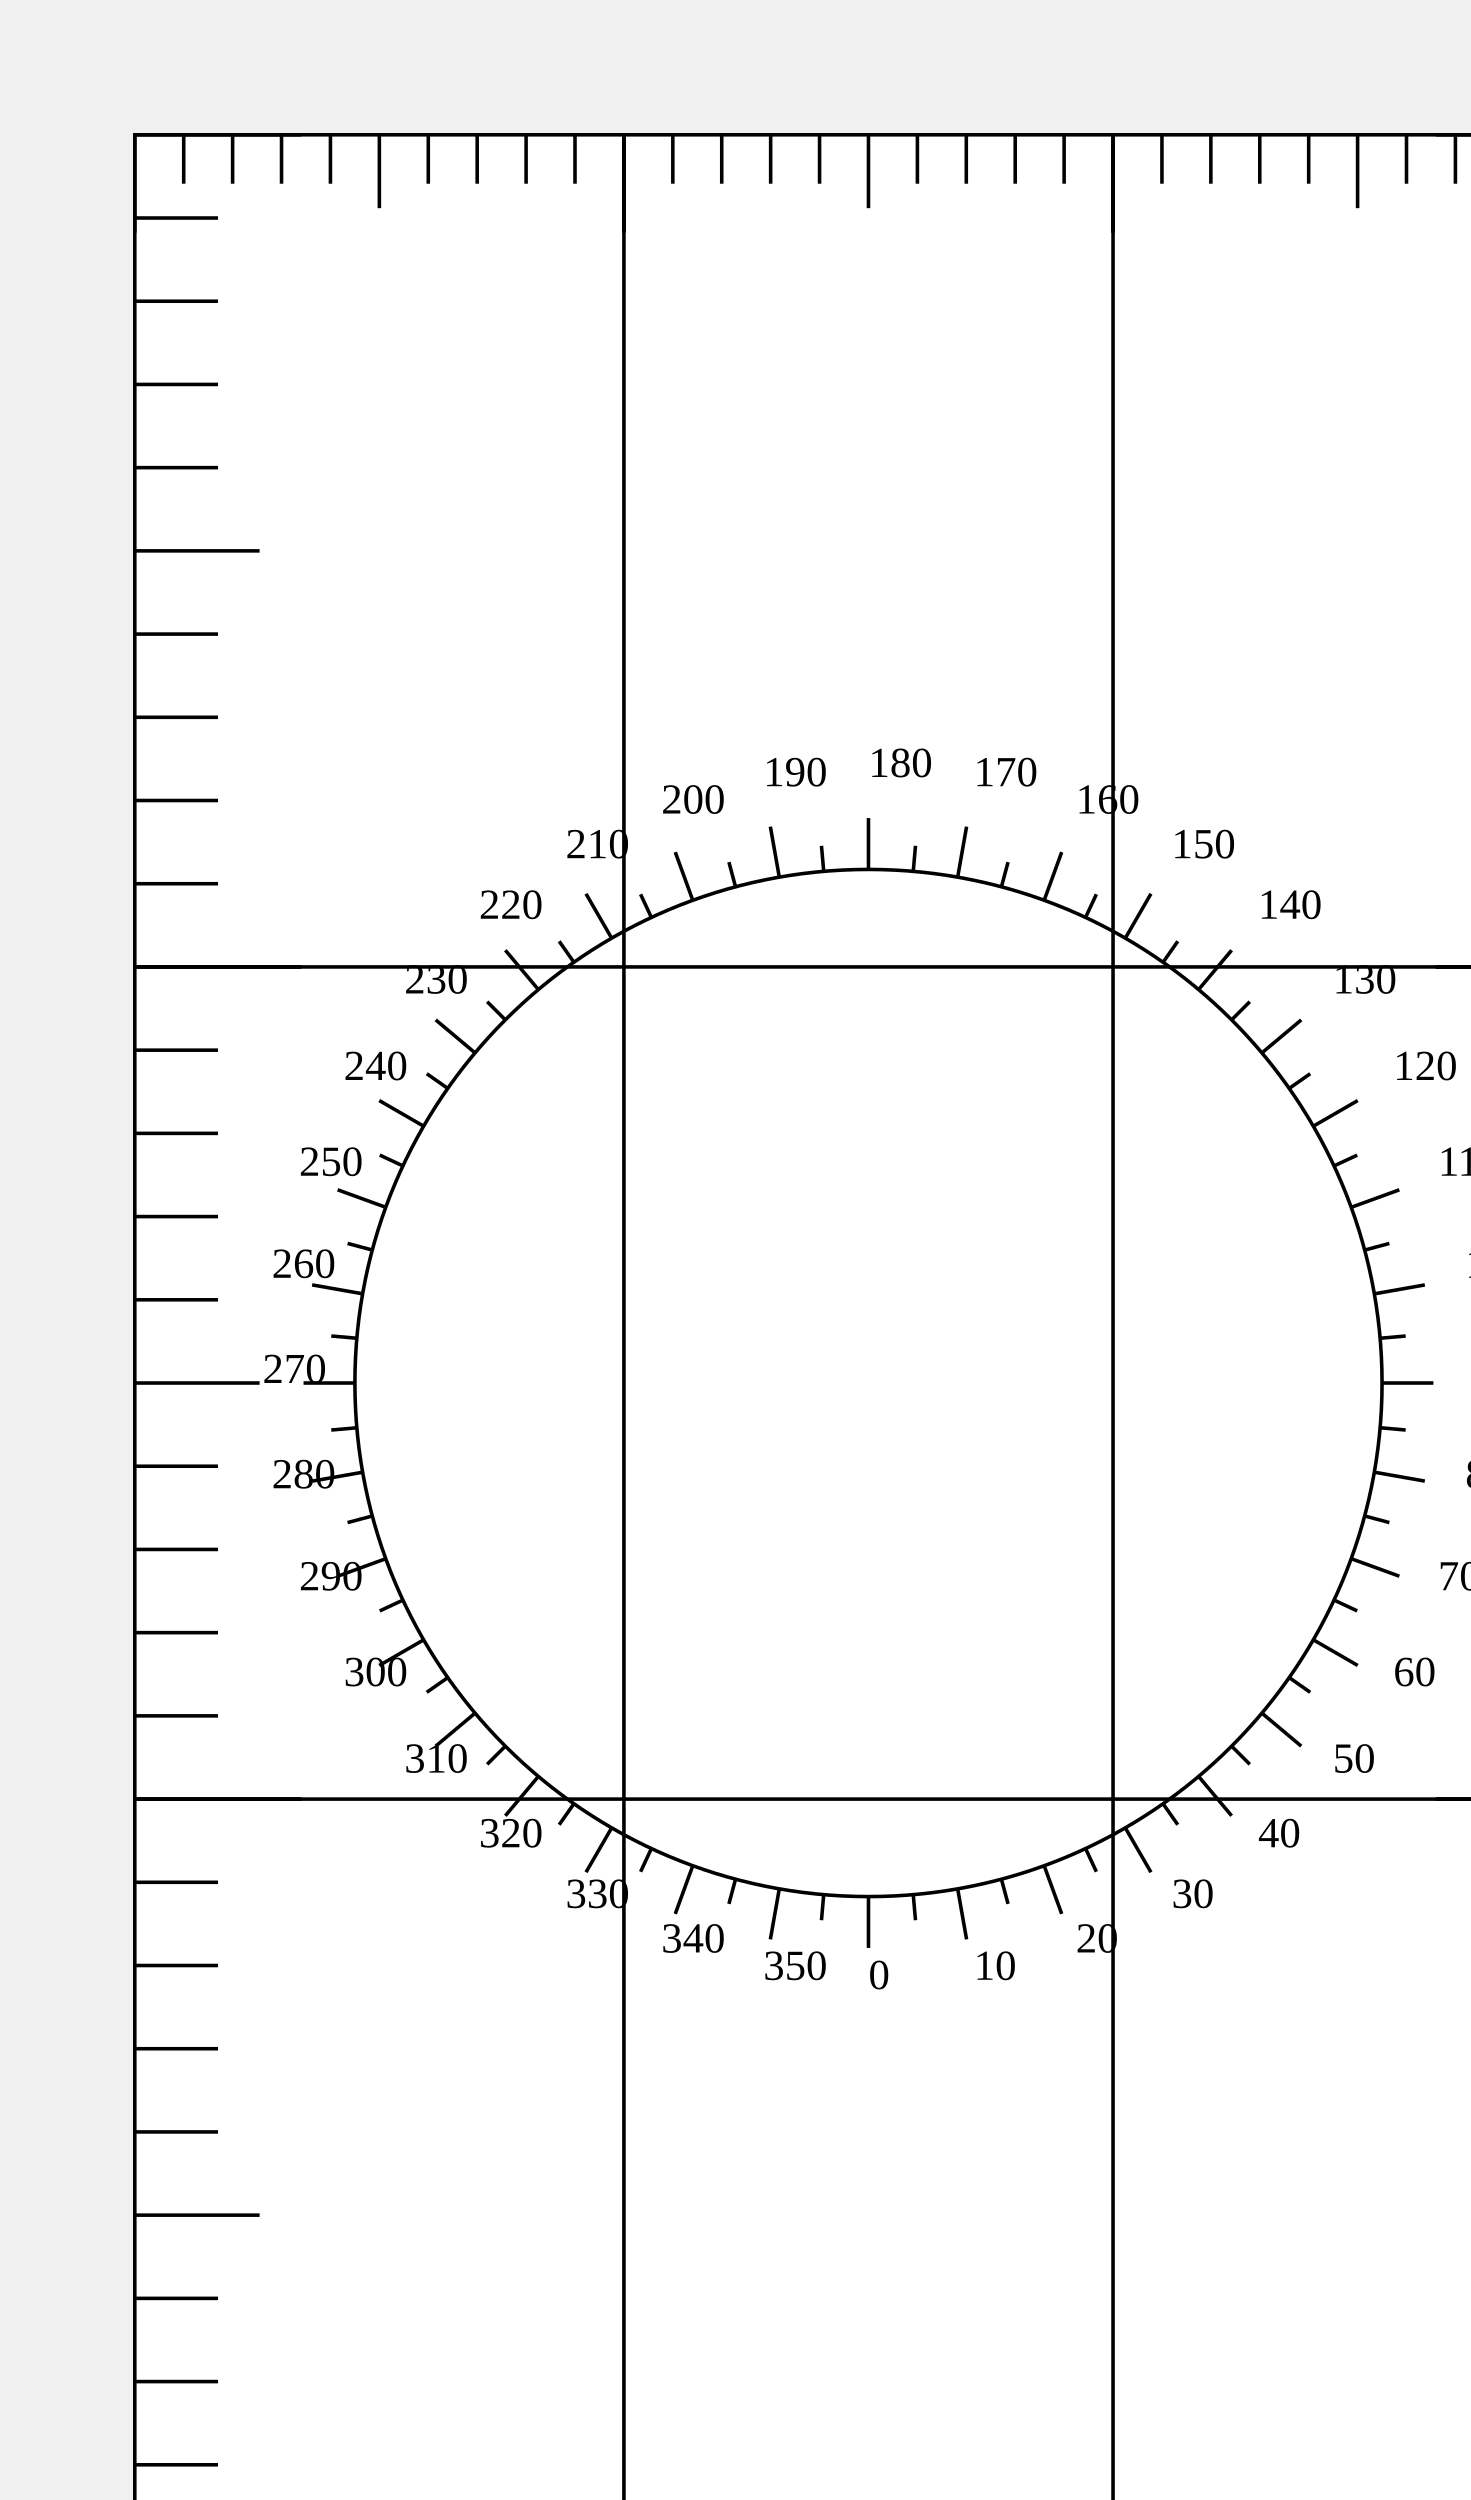
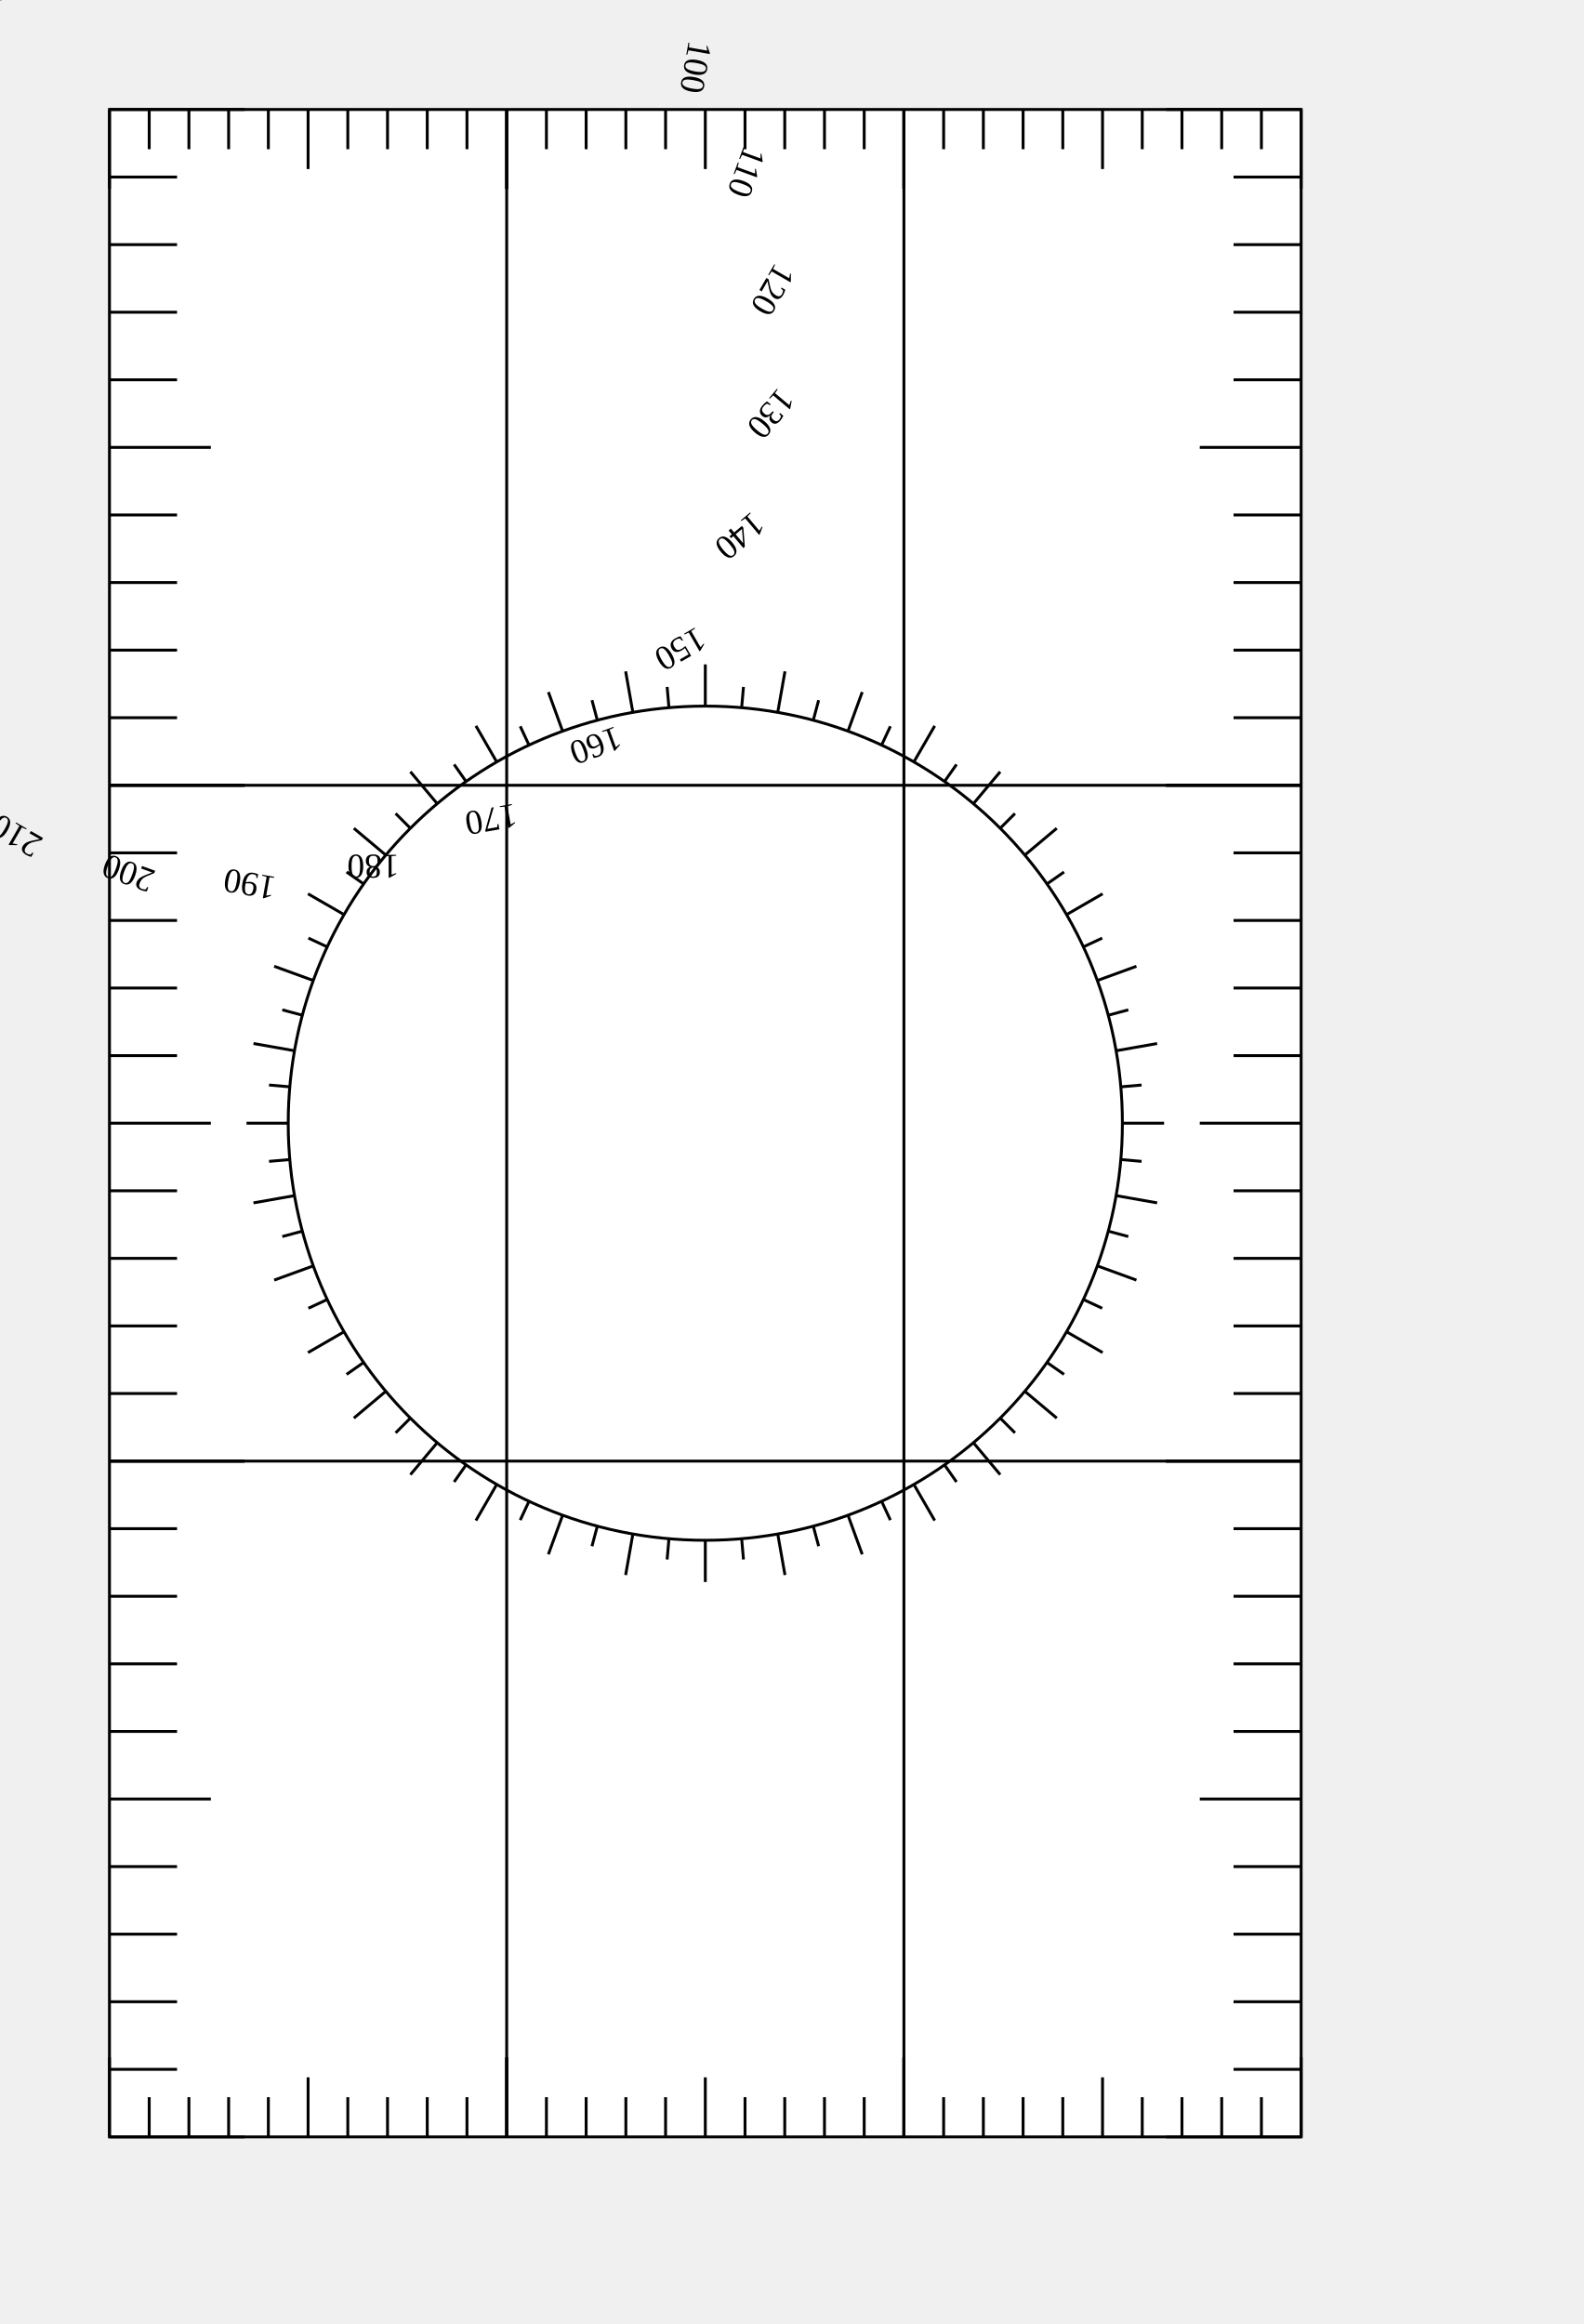
<svg xmlns="http://www.w3.org/2000/svg" baseProfile="full" height="100%" version="1.1" width="100%">
  <defs />
  <rect fill="white" height="185.2mm" stroke="black" width="108.858mm" x="10.0mm" y="10.0mm" />
  <line stroke="black" x1="10.0mm" x2="10.0mm" y1="10.0mm" y2="17.257mm" />
  <line stroke="black" x1="13.629mm" x2="13.629mm" y1="10.0mm" y2="13.629mm" />
  <line stroke="black" x1="17.257mm" x2="17.257mm" y1="10.0mm" y2="13.629mm" />
  <line stroke="black" x1="20.886mm" x2="20.886mm" y1="10.0mm" y2="13.629mm" />
  <line stroke="black" x1="24.514mm" x2="24.514mm" y1="10.0mm" y2="13.629mm" />
  <line stroke="black" x1="28.143mm" x2="28.143mm" y1="10.0mm" y2="15.443mm" />
  <line stroke="black" x1="31.772mm" x2="31.772mm" y1="10.0mm" y2="13.629mm" />
  <line stroke="black" x1="35.4mm" x2="35.4mm" y1="10.0mm" y2="13.629mm" />
  <line stroke="black" x1="39.029mm" x2="39.029mm" y1="10.0mm" y2="13.629mm" />
  <line stroke="black" x1="42.657mm" x2="42.657mm" y1="10.0mm" y2="13.629mm" />
  <line stroke="black" x1="46.286mm" x2="46.286mm" y1="10.0mm" y2="17.257mm" />
  <line stroke="black" x1="46.286mm" x2="46.286mm" y1="195.2mm" y2="187.943mm" />
  <line stroke="black" x1="42.657mm" x2="42.657mm" y1="195.2mm" y2="191.571mm" />
  <line stroke="black" x1="39.029mm" x2="39.029mm" y1="195.2mm" y2="191.571mm" />
  <line stroke="black" x1="35.4mm" x2="35.4mm" y1="195.2mm" y2="191.571mm" />
  <line stroke="black" x1="31.772mm" x2="31.772mm" y1="195.2mm" y2="191.571mm" />
  <line stroke="black" x1="28.143mm" x2="28.143mm" y1="195.2mm" y2="189.757mm" />
  <line stroke="black" x1="24.514mm" x2="24.514mm" y1="195.2mm" y2="191.571mm" />
  <line stroke="black" x1="20.886mm" x2="20.886mm" y1="195.2mm" y2="191.571mm" />
  <line stroke="black" x1="17.257mm" x2="17.257mm" y1="195.2mm" y2="191.571mm" />
  <line stroke="black" x1="13.629mm" x2="13.629mm" y1="195.2mm" y2="191.571mm" />
  <line stroke="black" x1="10.0mm" x2="10.0mm" y1="195.2mm" y2="187.943mm" />
  <line stroke="black" x1="46.286mm" x2="46.286mm" y1="10.0mm" y2="17.257mm" />
  <line stroke="black" x1="49.915mm" x2="49.915mm" y1="10.0mm" y2="13.629mm" />
  <line stroke="black" x1="53.543mm" x2="53.543mm" y1="10.0mm" y2="13.629mm" />
  <line stroke="black" x1="57.172mm" x2="57.172mm" y1="10.0mm" y2="13.629mm" />
  <line stroke="black" x1="60.8mm" x2="60.8mm" y1="10.0mm" y2="13.629mm" />
  <line stroke="black" x1="64.429mm" x2="64.429mm" y1="10.0mm" y2="15.443mm" />
  <line stroke="black" x1="68.058mm" x2="68.058mm" y1="10.0mm" y2="13.629mm" />
  <line stroke="black" x1="71.686mm" x2="71.686mm" y1="10.0mm" y2="13.629mm" />
  <line stroke="black" x1="75.315mm" x2="75.315mm" y1="10.0mm" y2="13.629mm" />
  <line stroke="black" x1="78.943mm" x2="78.943mm" y1="10.0mm" y2="13.629mm" />
  <line stroke="black" x1="82.572mm" x2="82.572mm" y1="10.0mm" y2="17.257mm" />
  <line stroke="black" x1="82.572mm" x2="82.572mm" y1="195.2mm" y2="187.943mm" />
  <line stroke="black" x1="78.943mm" x2="78.943mm" y1="195.2mm" y2="191.571mm" />
  <line stroke="black" x1="75.315mm" x2="75.315mm" y1="195.2mm" y2="191.571mm" />
  <line stroke="black" x1="71.686mm" x2="71.686mm" y1="195.2mm" y2="191.571mm" />
  <line stroke="black" x1="68.058mm" x2="68.058mm" y1="195.2mm" y2="191.571mm" />
  <line stroke="black" x1="64.429mm" x2="64.429mm" y1="195.2mm" y2="189.757mm" />
  <line stroke="black" x1="60.8mm" x2="60.8mm" y1="195.2mm" y2="191.571mm" />
  <line stroke="black" x1="57.172mm" x2="57.172mm" y1="195.2mm" y2="191.571mm" />
  <line stroke="black" x1="53.543mm" x2="53.543mm" y1="195.2mm" y2="191.571mm" />
  <line stroke="black" x1="49.915mm" x2="49.915mm" y1="195.2mm" y2="191.571mm" />
  <line stroke="black" x1="46.286mm" x2="46.286mm" y1="195.2mm" y2="187.943mm" />
  <line stroke="black" x1="82.572mm" x2="82.572mm" y1="10.0mm" y2="17.257mm" />
  <line stroke="black" x1="86.2mm" x2="86.2mm" y1="10.0mm" y2="13.629mm" />
  <line stroke="black" x1="89.829mm" x2="89.829mm" y1="10.0mm" y2="13.629mm" />
  <line stroke="black" x1="93.458mm" x2="93.458mm" y1="10.0mm" y2="13.629mm" />
  <line stroke="black" x1="97.086mm" x2="97.086mm" y1="10.0mm" y2="13.629mm" />
  <line stroke="black" x1="100.715mm" x2="100.715mm" y1="10.0mm" y2="15.443mm" />
  <line stroke="black" x1="104.343mm" x2="104.343mm" y1="10.0mm" y2="13.629mm" />
  <line stroke="black" x1="107.972mm" x2="107.972mm" y1="10.0mm" y2="13.629mm" />
  <line stroke="black" x1="111.601mm" x2="111.601mm" y1="10.0mm" y2="13.629mm" />
  <line stroke="black" x1="115.229mm" x2="115.229mm" y1="10.0mm" y2="13.629mm" />
  <line stroke="black" x1="118.858mm" x2="118.858mm" y1="10.0mm" y2="17.257mm" />
  <line stroke="black" x1="118.858mm" x2="118.858mm" y1="195.2mm" y2="187.943mm" />
  <line stroke="black" x1="115.229mm" x2="115.229mm" y1="195.2mm" y2="191.571mm" />
  <line stroke="black" x1="111.601mm" x2="111.601mm" y1="195.2mm" y2="191.571mm" />
  <line stroke="black" x1="107.972mm" x2="107.972mm" y1="195.2mm" y2="191.571mm" />
  <line stroke="black" x1="104.343mm" x2="104.343mm" y1="195.2mm" y2="191.571mm" />
  <line stroke="black" x1="100.715mm" x2="100.715mm" y1="195.2mm" y2="189.757mm" />
  <line stroke="black" x1="97.086mm" x2="97.086mm" y1="195.2mm" y2="191.571mm" />
  <line stroke="black" x1="93.458mm" x2="93.458mm" y1="195.2mm" y2="191.571mm" />
  <line stroke="black" x1="89.829mm" x2="89.829mm" y1="195.2mm" y2="191.571mm" />
  <line stroke="black" x1="86.2mm" x2="86.2mm" y1="195.2mm" y2="191.571mm" />
  <line stroke="black" x1="82.572mm" x2="82.572mm" y1="195.2mm" y2="187.943mm" />
  <line stroke="black" x1="118.858mm" x2="106.511mm" y1="10.0mm" y2="10.0mm" />
  <line stroke="black" x1="118.858mm" x2="112.684mm" y1="16.173mm" y2="16.173mm" />
  <line stroke="black" x1="118.858mm" x2="112.684mm" y1="22.347mm" y2="22.347mm" />
  <line stroke="black" x1="118.858mm" x2="112.684mm" y1="28.52mm" y2="28.52mm" />
  <line stroke="black" x1="118.858mm" x2="112.684mm" y1="34.693mm" y2="34.693mm" />
  <line stroke="black" x1="118.858mm" x2="109.598mm" y1="40.867mm" y2="40.867mm" />
  <line stroke="black" x1="118.858mm" x2="112.684mm" y1="47.04mm" y2="47.04mm" />
  <line stroke="black" x1="118.858mm" x2="112.684mm" y1="53.213mm" y2="53.213mm" />
  <line stroke="black" x1="118.858mm" x2="112.684mm" y1="59.387mm" y2="59.387mm" />
  <line stroke="black" x1="118.858mm" x2="112.684mm" y1="65.56mm" y2="65.56mm" />
  <line stroke="black" x1="118.858mm" x2="106.511mm" y1="71.733mm" y2="71.733mm" />
  <line stroke="black" x1="10.0mm" x2="22.347mm" y1="71.733mm" y2="71.733mm" />
  <line stroke="black" x1="10mm" x2="16.173mm" y1="65.56mm" y2="65.56mm" />
  <line stroke="black" x1="10mm" x2="16.173mm" y1="59.387mm" y2="59.387mm" />
  <line stroke="black" x1="10mm" x2="16.173mm" y1="53.213mm" y2="53.213mm" />
  <line stroke="black" x1="10mm" x2="16.173mm" y1="47.04mm" y2="47.04mm" />
  <line stroke="black" x1="10mm" x2="19.26mm" y1="40.867mm" y2="40.867mm" />
  <line stroke="black" x1="10mm" x2="16.173mm" y1="34.693mm" y2="34.693mm" />
  <line stroke="black" x1="10mm" x2="16.173mm" y1="28.52mm" y2="28.52mm" />
  <line stroke="black" x1="10mm" x2="16.173mm" y1="22.347mm" y2="22.347mm" />
  <line stroke="black" x1="10mm" x2="16.173mm" y1="16.173mm" y2="16.173mm" />
  <line stroke="black" x1="10mm" x2="22.347mm" y1="10.0mm" y2="10.0mm" />
  <line stroke="black" x1="118.858mm" x2="106.511mm" y1="71.733mm" y2="71.733mm" />
  <line stroke="black" x1="118.858mm" x2="112.684mm" y1="77.907mm" y2="77.907mm" />
  <line stroke="black" x1="118.858mm" x2="112.684mm" y1="84.08mm" y2="84.08mm" />
  <line stroke="black" x1="118.858mm" x2="112.684mm" y1="90.253mm" y2="90.253mm" />
  <line stroke="black" x1="118.858mm" x2="112.684mm" y1="96.427mm" y2="96.427mm" />
  <line stroke="black" x1="118.858mm" x2="109.598mm" y1="102.6mm" y2="102.6mm" />
  <line stroke="black" x1="118.858mm" x2="112.684mm" y1="108.773mm" y2="108.773mm" />
  <line stroke="black" x1="118.858mm" x2="112.684mm" y1="114.947mm" y2="114.947mm" />
  <line stroke="black" x1="118.858mm" x2="112.684mm" y1="121.12mm" y2="121.12mm" />
  <line stroke="black" x1="118.858mm" x2="112.684mm" y1="127.293mm" y2="127.293mm" />
  <line stroke="black" x1="118.858mm" x2="106.511mm" y1="133.467mm" y2="133.467mm" />
  <line stroke="black" x1="10.0mm" x2="22.347mm" y1="133.467mm" y2="133.467mm" />
  <line stroke="black" x1="10mm" x2="16.173mm" y1="127.293mm" y2="127.293mm" />
  <line stroke="black" x1="10mm" x2="16.173mm" y1="121.12mm" y2="121.12mm" />
  <line stroke="black" x1="10mm" x2="16.173mm" y1="114.947mm" y2="114.947mm" />
  <line stroke="black" x1="10mm" x2="16.173mm" y1="108.773mm" y2="108.773mm" />
  <line stroke="black" x1="10mm" x2="19.26mm" y1="102.6mm" y2="102.6mm" />
  <line stroke="black" x1="10mm" x2="16.173mm" y1="96.427mm" y2="96.427mm" />
  <line stroke="black" x1="10mm" x2="16.173mm" y1="90.253mm" y2="90.253mm" />
  <line stroke="black" x1="10mm" x2="16.173mm" y1="84.08mm" y2="84.08mm" />
  <line stroke="black" x1="10mm" x2="16.173mm" y1="77.907mm" y2="77.907mm" />
  <line stroke="black" x1="10mm" x2="22.347mm" y1="71.733mm" y2="71.733mm" />
  <line stroke="black" x1="118.858mm" x2="106.511mm" y1="133.467mm" y2="133.467mm" />
  <line stroke="black" x1="118.858mm" x2="112.684mm" y1="139.64mm" y2="139.64mm" />
  <line stroke="black" x1="118.858mm" x2="112.684mm" y1="145.813mm" y2="145.813mm" />
  <line stroke="black" x1="118.858mm" x2="112.684mm" y1="151.987mm" y2="151.987mm" />
  <line stroke="black" x1="118.858mm" x2="112.684mm" y1="158.16mm" y2="158.16mm" />
  <line stroke="black" x1="118.858mm" x2="109.598mm" y1="164.333mm" y2="164.333mm" />
  <line stroke="black" x1="118.858mm" x2="112.684mm" y1="170.507mm" y2="170.507mm" />
  <line stroke="black" x1="118.858mm" x2="112.684mm" y1="176.68mm" y2="176.68mm" />
  <line stroke="black" x1="118.858mm" x2="112.684mm" y1="182.853mm" y2="182.853mm" />
  <line stroke="black" x1="118.858mm" x2="112.684mm" y1="189.027mm" y2="189.027mm" />
  <line stroke="black" x1="118.858mm" x2="106.511mm" y1="195.2mm" y2="195.2mm" />
  <line stroke="black" x1="10.0mm" x2="22.347mm" y1="195.2mm" y2="195.2mm" />
  <line stroke="black" x1="10mm" x2="16.173mm" y1="189.027mm" y2="189.027mm" />
  <line stroke="black" x1="10mm" x2="16.173mm" y1="182.853mm" y2="182.853mm" />
  <line stroke="black" x1="10mm" x2="16.173mm" y1="176.68mm" y2="176.68mm" />
  <line stroke="black" x1="10mm" x2="16.173mm" y1="170.507mm" y2="170.507mm" />
  <line stroke="black" x1="10mm" x2="19.26mm" y1="164.333mm" y2="164.333mm" />
  <line stroke="black" x1="10mm" x2="16.173mm" y1="158.16mm" y2="158.16mm" />
  <line stroke="black" x1="10mm" x2="16.173mm" y1="151.987mm" y2="151.987mm" />
  <line stroke="black" x1="10mm" x2="16.173mm" y1="145.813mm" y2="145.813mm" />
  <line stroke="black" x1="10mm" x2="16.173mm" y1="139.64mm" y2="139.64mm" />
  <line stroke="black" x1="10mm" x2="22.347mm" y1="133.467mm" y2="133.467mm" />
  <line stroke="black" x1="10.0mm" x2="118.858mm" y1="71.733mm" y2="71.733mm" />
  <line stroke="black" x1="10.0mm" x2="118.858mm" y1="133.467mm" y2="133.467mm" />
  <line stroke="black" x1="46.286mm" x2="46.286mm" y1="10.0mm" y2="195.2mm" />
  <line stroke="black" x1="82.572mm" x2="82.572mm" y1="10.0mm" y2="195.2mm" />
  <circle cx="64.429mm" cy="102.6mm" fill="none" r="38.1mm" stroke="black" />
+   <line stroke="black" x1="64.429mm" x2="64.429mm" y1="64.5mm" y2="60.69mm" />
+   <text text-anchor="middle" transform="rotate(0.0,64.42891,57.64172)" x="0mm" y="0mm">0</text>
+   <line stroke="black" x1="67.75mm" x2="67.916mm" y1="64.645mm" y2="62.747mm" />
+   <text text-anchor="middle" transform="rotate(5.0,68.04843,61.22877)" x="0mm" y="0mm" />
+   <line stroke="black" x1="71.045mm" x2="71.707mm" y1="65.079mm" y2="61.326mm" />
+   <text text-anchor="middle" transform="rotate(10.0,72.23584,58.32473)" x="0mm" y="0mm">10</text>
+   <line stroke="black" x1="74.29mm" x2="74.783mm" y1="65.798mm" y2="63.958mm" />
+   <text text-anchor="middle" transform="rotate(15.0,75.17748,62.48581)" x="0mm" y="0mm" />
+   <line stroke="black" x1="77.46mm" x2="78.763mm" y1="66.797mm" y2="63.217mm" />
+   <text text-anchor="middle" transform="rotate(20.0,79.80555,60.35303)" x="0mm" y="0mm">20</text>
+   <line stroke="black" x1="80.531mm" x2="81.336mm" y1="68.069mm" y2="66.343mm" />
+   <text text-anchor="middle" transform="rotate(25.0,81.97994,64.96171)" x="0mm" y="0mm" />
+   <line stroke="black" x1="83.479mm" x2="85.384mm" y1="69.604mm" y2="66.305mm" />
+   <text text-anchor="middle" transform="rotate(30.0,86.90806,63.66498)" x="0mm" y="0mm">30</text>
+   <line stroke="black" x1="86.282mm" x2="87.375mm" y1="71.39mm" y2="69.83mm" />
+   <text text-anchor="middle" transform="rotate(35.0,88.24912,68.58122)" x="0mm" y="0mm" />
+   <line stroke="black" x1="88.919mm" x2="91.368mm" y1="73.414mm" y2="70.495mm" />
+   <text text-anchor="middle" transform="rotate(40.0,93.32754,68.15996)" x="0mm" y="0mm">40</text>
+   <line stroke="black" x1="91.37mm" x2="92.717mm" y1="75.659mm" y2="74.312mm" />
+   <text text-anchor="middle" transform="rotate(45.0,93.79454,73.23438)" x="0mm" y="0mm" />
+   <line stroke="black" x1="93.615mm" x2="96.534mm" y1="78.11mm" y2="75.661mm" />
+   <text text-anchor="middle" transform="rotate(50.0,98.86896,73.70137)" x="0mm" y="0mm">50</text>
+   <line stroke="black" x1="95.639mm" x2="97.199mm" y1="80.747mm" y2="79.654mm" />
+   <text text-anchor="middle" transform="rotate(55.0,98.44769,78.77979)" x="0mm" y="0mm" />
+   <line stroke="black" x1="97.425mm" x2="100.724mm" y1="83.55mm" y2="81.645mm" />
+   <text text-anchor="middle" transform="rotate(60.0,103.3639,80.12086)" x="0mm" y="0mm">60</text>
+   <line stroke="black" x1="98.959mm" x2="100.686mm" y1="86.498mm" y2="85.693mm" />
+   <text text-anchor="middle" transform="rotate(65.0,102.0672,85.04898)" x="0mm" y="0mm" />
+   <line stroke="black" x1="100.231mm" x2="103.812mm" y1="89.569mm" y2="88.266mm" />
+   <text text-anchor="middle" transform="rotate(70.0,106.6759,87.22336)" x="0mm" y="0mm">70</text>
+   <line stroke="black" x1="101.231mm" x2="103.071mm" y1="92.739mm" y2="92.246mm" />
+   <text text-anchor="middle" transform="rotate(75.0,104.5431,91.85144)" x="0mm" y="0mm" />
+   <line stroke="black" x1="101.95mm" x2="105.702mm" y1="95.984mm" y2="95.322mm" />
+   <text text-anchor="middle" transform="rotate(80.0,108.7042,94.79308)" x="0mm" y="0mm">80</text>
+   <line stroke="black" x1="102.384mm" x2="104.282mm" y1="99.279mm" y2="99.113mm" />
+   <text text-anchor="middle" transform="rotate(85.0,105.8001,98.98049)" x="0mm" y="0mm" />
+   <line stroke="black" x1="102.529mm" x2="106.339mm" y1="102.6mm" y2="102.6mm" />
+   <text text-anchor="middle" transform="rotate(90.0,109.3872,102.6)" x="0mm" y="0mm">90</text>
+   <line stroke="black" x1="102.384mm" x2="104.282mm" y1="105.921mm" y2="106.087mm" />
+   <text text-anchor="middle" transform="rotate(95.0,105.8001,106.2195)" x="0mm" y="0mm" />
+   <line stroke="black" x1="101.95mm" x2="105.702mm" y1="109.216mm" y2="109.878mm" />
+   <text text-anchor="middle" transform="rotate(100.0,108.7042,110.4069)" x="0mm" y="0mm">100</text>
+   <line stroke="black" x1="101.231mm" x2="103.071mm" y1="112.461mm" y2="112.954mm" />
+   <text text-anchor="middle" transform="rotate(105.0,104.5431,113.3486)" x="0mm" y="0mm" />
+   <line stroke="black" x1="100.231mm" x2="103.812mm" y1="115.631mm" y2="116.934mm" />
+   <text text-anchor="middle" transform="rotate(110.0,106.6759,117.9766)" x="0mm" y="0mm">110</text>
+   <line stroke="black" x1="98.959mm" x2="100.686mm" y1="118.702mm" y2="119.507mm" />
+   <text text-anchor="middle" transform="rotate(115.0,102.0672,120.151)" x="0mm" y="0mm" />
+   <line stroke="black" x1="97.425mm" x2="100.724mm" y1="121.65mm" y2="123.555mm" />
+   <text text-anchor="middle" transform="rotate(120.0,103.3639,125.0791)" x="0mm" y="0mm">120</text>
+   <line stroke="black" x1="95.639mm" x2="97.199mm" y1="124.453mm" y2="125.546mm" />
+   <text text-anchor="middle" transform="rotate(125.0,98.44769,126.4202)" x="0mm" y="0mm" />
+   <line stroke="black" x1="93.615mm" x2="96.534mm" y1="127.09mm" y2="129.539mm" />
+   <text text-anchor="middle" transform="rotate(130.0,98.86896,131.4986)" x="0mm" y="0mm">130</text>
+   <line stroke="black" x1="91.37mm" x2="92.717mm" y1="129.541mm" y2="130.888mm" />
+   <text text-anchor="middle" transform="rotate(135.0,93.79454,131.9656)" x="0mm" y="0mm" />
+   <line stroke="black" x1="88.919mm" x2="91.368mm" y1="131.786mm" y2="134.705mm" />
+   <text text-anchor="middle" transform="rotate(140.0,93.32754,137.04)" x="0mm" y="0mm">140</text>
+   <line stroke="black" x1="86.282mm" x2="87.375mm" y1="133.81mm" y2="135.37mm" />
+   <text text-anchor="middle" transform="rotate(145.0,88.24912,136.6188)" x="0mm" y="0mm" />
+   <line stroke="black" x1="83.479mm" x2="85.384mm" y1="135.596mm" y2="138.895mm" />
+   <text text-anchor="middle" transform="rotate(150.0,86.90806,141.535)" x="0mm" y="0mm">150</text>
+   <line stroke="black" x1="80.531mm" x2="81.336mm" y1="137.131mm" y2="138.857mm" />
+   <text text-anchor="middle" transform="rotate(155.0,81.97994,140.2383)" x="0mm" y="0mm" />
+   <line stroke="black" x1="77.46mm" x2="78.763mm" y1="138.403mm" y2="141.983mm" />
+   <text text-anchor="middle" transform="rotate(160.0,79.80555,144.847)" x="0mm" y="0mm">160</text>
+   <line stroke="black" x1="74.29mm" x2="74.783mm" y1="139.402mm" y2="141.242mm" />
+   <text text-anchor="middle" transform="rotate(165.0,75.17748,142.7142)" x="0mm" y="0mm" />
+   <line stroke="black" x1="71.045mm" x2="71.707mm" y1="140.121mm" y2="143.874mm" />
+   <text text-anchor="middle" transform="rotate(170.0,72.23584,146.8753)" x="0mm" y="0mm">170</text>
+   <line stroke="black" x1="67.75mm" x2="67.916mm" y1="140.555mm" y2="142.453mm" />
+   <text text-anchor="middle" transform="rotate(175.0,68.04843,143.9712)" x="0mm" y="0mm" />
  <line stroke="black" x1="64.429mm" x2="64.429mm" y1="140.7mm" y2="144.51mm" />
-   <text rotate="0.0" x="64.429mm" y="147.558mm">0</text>
-   <line stroke="black" x1="67.75mm" x2="67.916mm" y1="140.555mm" y2="142.453mm" />
-   <text rotate="5.0" x="68.048mm" y="143.971mm" />
-   <line stroke="black" x1="71.045mm" x2="71.707mm" y1="140.121mm" y2="143.874mm" />
-   <text rotate="10.0" x="72.236mm" y="146.875mm">10</text>
-   <line stroke="black" x1="74.29mm" x2="74.783mm" y1="139.402mm" y2="141.242mm" />
-   <text rotate="15.0" x="75.177mm" y="142.714mm" />
-   <line stroke="black" x1="77.46mm" x2="78.763mm" y1="138.403mm" y2="141.983mm" />
-   <text rotate="20.0" x="79.806mm" y="144.847mm">20</text>
-   <line stroke="black" x1="80.531mm" x2="81.336mm" y1="137.131mm" y2="138.857mm" />
-   <text rotate="25.0" x="81.98mm" y="140.238mm" />
-   <line stroke="black" x1="83.479mm" x2="85.384mm" y1="135.596mm" y2="138.895mm" />
-   <text rotate="30.0" x="86.908mm" y="141.535mm">30</text>
-   <line stroke="black" x1="86.282mm" x2="87.375mm" y1="133.81mm" y2="135.37mm" />
-   <text rotate="35.0" x="88.249mm" y="136.619mm" />
-   <line stroke="black" x1="88.919mm" x2="91.368mm" y1="131.786mm" y2="134.705mm" />
-   <text rotate="40.0" x="93.328mm" y="137.04mm">40</text>
-   <line stroke="black" x1="91.37mm" x2="92.717mm" y1="129.541mm" y2="130.888mm" />
-   <text rotate="45.0" x="93.795mm" y="131.966mm" />
-   <line stroke="black" x1="93.615mm" x2="96.534mm" y1="127.09mm" y2="129.539mm" />
-   <text rotate="50.0" x="98.869mm" y="131.499mm">50</text>
-   <line stroke="black" x1="95.639mm" x2="97.199mm" y1="124.453mm" y2="125.546mm" />
-   <text rotate="55.0" x="98.448mm" y="126.42mm" />
-   <line stroke="black" x1="97.425mm" x2="100.724mm" y1="121.65mm" y2="123.555mm" />
-   <text rotate="60.0" x="103.364mm" y="125.079mm">60</text>
-   <line stroke="black" x1="98.959mm" x2="100.686mm" y1="118.702mm" y2="119.507mm" />
-   <text rotate="65.0" x="102.067mm" y="120.151mm" />
-   <line stroke="black" x1="100.231mm" x2="103.812mm" y1="115.631mm" y2="116.934mm" />
-   <text rotate="70.0" x="106.676mm" y="117.977mm">70</text>
-   <line stroke="black" x1="101.231mm" x2="103.071mm" y1="112.461mm" y2="112.954mm" />
-   <text rotate="75.0" x="104.543mm" y="113.349mm" />
-   <line stroke="black" x1="101.95mm" x2="105.702mm" y1="109.216mm" y2="109.878mm" />
-   <text rotate="80.0" x="108.704mm" y="110.407mm">80</text>
-   <line stroke="black" x1="102.384mm" x2="104.282mm" y1="105.921mm" y2="106.087mm" />
-   <text rotate="85.0" x="105.8mm" y="106.22mm" />
-   <line stroke="black" x1="102.529mm" x2="106.339mm" y1="102.6mm" y2="102.6mm" />
-   <text rotate="90.0" x="109.387mm" y="102.6mm">90</text>
-   <line stroke="black" x1="102.384mm" x2="104.282mm" y1="99.279mm" y2="99.113mm" />
-   <text rotate="95.0" x="105.8mm" y="98.98mm" />
-   <line stroke="black" x1="101.95mm" x2="105.702mm" y1="95.984mm" y2="95.322mm" />
-   <text rotate="100.0" x="108.704mm" y="94.793mm">100</text>
-   <line stroke="black" x1="101.231mm" x2="103.071mm" y1="92.739mm" y2="92.246mm" />
-   <text rotate="105.0" x="104.543mm" y="91.851mm" />
-   <line stroke="black" x1="100.231mm" x2="103.812mm" y1="89.569mm" y2="88.266mm" />
-   <text rotate="110.0" x="106.676mm" y="87.223mm">110</text>
-   <line stroke="black" x1="98.959mm" x2="100.686mm" y1="86.498mm" y2="85.693mm" />
-   <text rotate="115.0" x="102.067mm" y="85.049mm" />
-   <line stroke="black" x1="97.425mm" x2="100.724mm" y1="83.55mm" y2="81.645mm" />
-   <text rotate="120.0" x="103.364mm" y="80.121mm">120</text>
-   <line stroke="black" x1="95.639mm" x2="97.199mm" y1="80.747mm" y2="79.654mm" />
-   <text rotate="125.0" x="98.448mm" y="78.78mm" />
-   <line stroke="black" x1="93.615mm" x2="96.534mm" y1="78.11mm" y2="75.661mm" />
-   <text rotate="130.0" x="98.869mm" y="73.701mm">130</text>
-   <line stroke="black" x1="91.37mm" x2="92.717mm" y1="75.659mm" y2="74.312mm" />
-   <text rotate="135.0" x="93.795mm" y="73.234mm" />
-   <line stroke="black" x1="88.919mm" x2="91.368mm" y1="73.414mm" y2="70.495mm" />
-   <text rotate="140.0" x="93.328mm" y="68.16mm">140</text>
-   <line stroke="black" x1="86.282mm" x2="87.375mm" y1="71.39mm" y2="69.83mm" />
-   <text rotate="145.0" x="88.249mm" y="68.581mm" />
-   <line stroke="black" x1="83.479mm" x2="85.384mm" y1="69.604mm" y2="66.305mm" />
-   <text rotate="150.0" x="86.908mm" y="63.665mm">150</text>
-   <line stroke="black" x1="80.531mm" x2="81.336mm" y1="68.069mm" y2="66.343mm" />
-   <text rotate="155.0" x="81.98mm" y="64.962mm" />
-   <line stroke="black" x1="77.46mm" x2="78.763mm" y1="66.797mm" y2="63.217mm" />
-   <text rotate="160.0" x="79.806mm" y="60.353mm">160</text>
-   <line stroke="black" x1="74.29mm" x2="74.783mm" y1="65.798mm" y2="63.958mm" />
-   <text rotate="165.0" x="75.177mm" y="62.486mm" />
-   <line stroke="black" x1="71.045mm" x2="71.707mm" y1="65.079mm" y2="61.326mm" />
-   <text rotate="170.0" x="72.236mm" y="58.325mm">170</text>
-   <line stroke="black" x1="67.75mm" x2="67.916mm" y1="64.645mm" y2="62.747mm" />
-   <text rotate="175.0" x="68.048mm" y="61.229mm" />
-   <line stroke="black" x1="64.429mm" x2="64.429mm" y1="64.5mm" y2="60.69mm" />
-   <text rotate="180.0" x="64.429mm" y="57.642mm">180</text>
+   <text text-anchor="middle" transform="rotate(180.0,64.42891,147.5583)" x="0mm" y="0mm">180</text>
+   <line stroke="black" x1="61.108mm" x2="60.942mm" y1="140.555mm" y2="142.453mm" />
+   <text text-anchor="middle" transform="rotate(185.0,60.8094,143.9712)" x="0mm" y="0mm" />
+   <line stroke="black" x1="57.813mm" x2="57.151mm" y1="140.121mm" y2="143.874mm" />
+   <text text-anchor="middle" transform="rotate(190.0,56.62199,146.8753)" x="0mm" y="0mm">190</text>
+   <line stroke="black" x1="54.568mm" x2="54.075mm" y1="139.402mm" y2="141.242mm" />
+   <text text-anchor="middle" transform="rotate(195.0,53.68035,142.7142)" x="0mm" y="0mm" />
+   <line stroke="black" x1="51.398mm" x2="50.095mm" y1="138.403mm" y2="141.983mm" />
+   <text text-anchor="middle" transform="rotate(200.0,49.05228,144.847)" x="0mm" y="0mm">200</text>
+   <line stroke="black" x1="48.327mm" x2="47.522mm" y1="137.131mm" y2="138.857mm" />
+   <text text-anchor="middle" transform="rotate(205.0,46.87789,140.2383)" x="0mm" y="0mm" />
+   <line stroke="black" x1="45.379mm" x2="43.474mm" y1="135.596mm" y2="138.895mm" />
+   <text text-anchor="middle" transform="rotate(210.0,41.94977,141.535)" x="0mm" y="0mm">210</text>
+   <line stroke="black" x1="42.576mm" x2="41.483mm" y1="133.81mm" y2="135.37mm" />
+   <text text-anchor="middle" transform="rotate(215.0,40.60871,136.6188)" x="0mm" y="0mm" />
+   <line stroke="black" x1="39.939mm" x2="37.49mm" y1="131.786mm" y2="134.705mm" />
+   <text text-anchor="middle" transform="rotate(220.0,35.53029,137.04)" x="0mm" y="0mm">220</text>
+   <line stroke="black" x1="37.488mm" x2="36.141mm" y1="129.541mm" y2="130.888mm" />
+   <text text-anchor="middle" transform="rotate(225.0,35.06329,131.9656)" x="0mm" y="0mm" />
+   <line stroke="black" x1="35.242mm" x2="32.324mm" y1="127.09mm" y2="129.539mm" />
+   <text text-anchor="middle" transform="rotate(230.0,29.98887,131.4986)" x="0mm" y="0mm">230</text>
+   <line stroke="black" x1="33.219mm" x2="31.659mm" y1="124.453mm" y2="125.546mm" />
+   <text text-anchor="middle" transform="rotate(235.0,30.41013,126.4202)" x="0mm" y="0mm" />
+   <line stroke="black" x1="31.433mm" x2="28.134mm" y1="121.65mm" y2="123.555mm" />
+   <text text-anchor="middle" transform="rotate(240.0,25.4939,125.0791)" x="0mm" y="0mm">240</text>
+   <line stroke="black" x1="29.898mm" x2="28.172mm" y1="118.702mm" y2="119.507mm" />
+   <text text-anchor="middle" transform="rotate(245.0,26.79062,120.151)" x="0mm" y="0mm" />
+   <line stroke="black" x1="28.626mm" x2="25.046mm" y1="115.631mm" y2="116.934mm" />
+   <text text-anchor="middle" transform="rotate(250.0,22.18195,117.9766)" x="0mm" y="0mm">250</text>
+   <line stroke="black" x1="27.627mm" x2="25.787mm" y1="112.461mm" y2="112.954mm" />
+   <text text-anchor="middle" transform="rotate(255.0,24.31473,113.3486)" x="0mm" y="0mm" />
+   <line stroke="black" x1="26.908mm" x2="23.155mm" y1="109.216mm" y2="109.878mm" />
+   <text text-anchor="middle" transform="rotate(260.0,20.15365,110.4069)" x="0mm" y="0mm">260</text>
+   <line stroke="black" x1="26.474mm" x2="24.576mm" y1="105.921mm" y2="106.087mm" />
+   <text text-anchor="middle" transform="rotate(265.0,23.05768,106.2195)" x="0mm" y="0mm" />
+   <line stroke="black" x1="26.329mm" x2="22.519mm" y1="102.6mm" y2="102.6mm" />
+   <text text-anchor="middle" transform="rotate(270.0,19.47063,102.6)" x="0mm" y="0mm">270</text>
+   <line stroke="black" x1="26.474mm" x2="24.576mm" y1="99.279mm" y2="99.113mm" />
+   <text text-anchor="middle" transform="rotate(275.0,23.05768,98.98049)" x="0mm" y="0mm" />
+   <line stroke="black" x1="26.908mm" x2="23.155mm" y1="95.984mm" y2="95.322mm" />
+   <text text-anchor="middle" transform="rotate(280.0,20.15365,94.79308)" x="0mm" y="0mm">280</text>
+   <line stroke="black" x1="27.627mm" x2="25.787mm" y1="92.739mm" y2="92.246mm" />
+   <text text-anchor="middle" transform="rotate(285.0,24.31473,91.85144)" x="0mm" y="0mm" />
+   <line stroke="black" x1="28.626mm" x2="25.046mm" y1="89.569mm" y2="88.266mm" />
+   <text text-anchor="middle" transform="rotate(290.0,22.18195,87.22336)" x="0mm" y="0mm">290</text>
+   <line stroke="black" x1="29.898mm" x2="28.172mm" y1="86.498mm" y2="85.693mm" />
+   <text text-anchor="middle" transform="rotate(295.0,26.79062,85.04898)" x="0mm" y="0mm" />
+   <line stroke="black" x1="31.433mm" x2="28.134mm" y1="83.55mm" y2="81.645mm" />
+   <text text-anchor="middle" transform="rotate(300.0,25.4939,80.12086)" x="0mm" y="0mm">300</text>
+   <line stroke="black" x1="33.219mm" x2="31.659mm" y1="80.747mm" y2="79.654mm" />
+   <text text-anchor="middle" transform="rotate(305.0,30.41013,78.77979)" x="0mm" y="0mm" />
+   <line stroke="black" x1="35.242mm" x2="32.324mm" y1="78.11mm" y2="75.661mm" />
+   <text text-anchor="middle" transform="rotate(310.0,29.98887,73.70137)" x="0mm" y="0mm">310</text>
+   <line stroke="black" x1="37.488mm" x2="36.141mm" y1="75.659mm" y2="74.312mm" />
+   <text text-anchor="middle" transform="rotate(315.0,35.06329,73.23438)" x="0mm" y="0mm" />
+   <line stroke="black" x1="39.939mm" x2="37.49mm" y1="73.414mm" y2="70.495mm" />
+   <text text-anchor="middle" transform="rotate(320.0,35.53029,68.15996)" x="0mm" y="0mm">320</text>
+   <line stroke="black" x1="42.576mm" x2="41.483mm" y1="71.39mm" y2="69.83mm" />
+   <text text-anchor="middle" transform="rotate(325.0,40.60871,68.58122)" x="0mm" y="0mm" />
+   <line stroke="black" x1="45.379mm" x2="43.474mm" y1="69.604mm" y2="66.305mm" />
+   <text text-anchor="middle" transform="rotate(330.0,41.94977,63.66498)" x="0mm" y="0mm">330</text>
+   <line stroke="black" x1="48.327mm" x2="47.522mm" y1="68.069mm" y2="66.343mm" />
+   <text text-anchor="middle" transform="rotate(335.0,46.87789,64.96171)" x="0mm" y="0mm" />
+   <line stroke="black" x1="51.398mm" x2="50.095mm" y1="66.797mm" y2="63.217mm" />
+   <text text-anchor="middle" transform="rotate(340.0,49.05228,60.35303)" x="0mm" y="0mm">340</text>
+   <line stroke="black" x1="54.568mm" x2="54.075mm" y1="65.798mm" y2="63.958mm" />
+   <text text-anchor="middle" transform="rotate(345.0,53.68035,62.48581)" x="0mm" y="0mm" />
+   <line stroke="black" x1="57.813mm" x2="57.151mm" y1="65.079mm" y2="61.326mm" />
+   <text text-anchor="middle" transform="rotate(350.0,56.62199,58.32473)" x="0mm" y="0mm">350</text>
  <line stroke="black" x1="61.108mm" x2="60.942mm" y1="64.645mm" y2="62.747mm" />
-   <text rotate="185.0" x="60.809mm" y="61.229mm" />
-   <line stroke="black" x1="57.813mm" x2="57.151mm" y1="65.079mm" y2="61.326mm" />
-   <text rotate="190.0" x="56.622mm" y="58.325mm">190</text>
-   <line stroke="black" x1="54.568mm" x2="54.075mm" y1="65.798mm" y2="63.958mm" />
-   <text rotate="195.0" x="53.68mm" y="62.486mm" />
-   <line stroke="black" x1="51.398mm" x2="50.095mm" y1="66.797mm" y2="63.217mm" />
-   <text rotate="200.0" x="49.052mm" y="60.353mm">200</text>
-   <line stroke="black" x1="48.327mm" x2="47.522mm" y1="68.069mm" y2="66.343mm" />
-   <text rotate="205.0" x="46.878mm" y="64.962mm" />
-   <line stroke="black" x1="45.379mm" x2="43.474mm" y1="69.604mm" y2="66.305mm" />
-   <text rotate="210.0" x="41.95mm" y="63.665mm">210</text>
-   <line stroke="black" x1="42.576mm" x2="41.483mm" y1="71.39mm" y2="69.83mm" />
-   <text rotate="215.0" x="40.609mm" y="68.581mm" />
-   <line stroke="black" x1="39.939mm" x2="37.49mm" y1="73.414mm" y2="70.495mm" />
-   <text rotate="220.0" x="35.53mm" y="68.16mm">220</text>
-   <line stroke="black" x1="37.488mm" x2="36.141mm" y1="75.659mm" y2="74.312mm" />
-   <text rotate="225.0" x="35.063mm" y="73.234mm" />
-   <line stroke="black" x1="35.242mm" x2="32.324mm" y1="78.11mm" y2="75.661mm" />
-   <text rotate="230.0" x="29.989mm" y="73.701mm">230</text>
-   <line stroke="black" x1="33.219mm" x2="31.659mm" y1="80.747mm" y2="79.654mm" />
-   <text rotate="235.0" x="30.41mm" y="78.78mm" />
-   <line stroke="black" x1="31.433mm" x2="28.134mm" y1="83.55mm" y2="81.645mm" />
-   <text rotate="240.0" x="25.494mm" y="80.121mm">240</text>
-   <line stroke="black" x1="29.898mm" x2="28.172mm" y1="86.498mm" y2="85.693mm" />
-   <text rotate="245.0" x="26.791mm" y="85.049mm" />
-   <line stroke="black" x1="28.626mm" x2="25.046mm" y1="89.569mm" y2="88.266mm" />
-   <text rotate="250.0" x="22.182mm" y="87.223mm">250</text>
-   <line stroke="black" x1="27.627mm" x2="25.787mm" y1="92.739mm" y2="92.246mm" />
-   <text rotate="255.0" x="24.315mm" y="91.851mm" />
-   <line stroke="black" x1="26.908mm" x2="23.155mm" y1="95.984mm" y2="95.322mm" />
-   <text rotate="260.0" x="20.154mm" y="94.793mm">260</text>
-   <line stroke="black" x1="26.474mm" x2="24.576mm" y1="99.279mm" y2="99.113mm" />
-   <text rotate="265.0" x="23.058mm" y="98.98mm" />
-   <line stroke="black" x1="26.329mm" x2="22.519mm" y1="102.6mm" y2="102.6mm" />
-   <text rotate="270.0" x="19.471mm" y="102.6mm">270</text>
-   <line stroke="black" x1="26.474mm" x2="24.576mm" y1="105.921mm" y2="106.087mm" />
-   <text rotate="275.0" x="23.058mm" y="106.22mm" />
-   <line stroke="black" x1="26.908mm" x2="23.155mm" y1="109.216mm" y2="109.878mm" />
-   <text rotate="280.0" x="20.154mm" y="110.407mm">280</text>
-   <line stroke="black" x1="27.627mm" x2="25.787mm" y1="112.461mm" y2="112.954mm" />
-   <text rotate="285.0" x="24.315mm" y="113.349mm" />
-   <line stroke="black" x1="28.626mm" x2="25.046mm" y1="115.631mm" y2="116.934mm" />
-   <text rotate="290.0" x="22.182mm" y="117.977mm">290</text>
-   <line stroke="black" x1="29.898mm" x2="28.172mm" y1="118.702mm" y2="119.507mm" />
-   <text rotate="295.0" x="26.791mm" y="120.151mm" />
-   <line stroke="black" x1="31.433mm" x2="28.134mm" y1="121.65mm" y2="123.555mm" />
-   <text rotate="300.0" x="25.494mm" y="125.079mm">300</text>
-   <line stroke="black" x1="33.219mm" x2="31.659mm" y1="124.453mm" y2="125.546mm" />
-   <text rotate="305.0" x="30.41mm" y="126.42mm" />
-   <line stroke="black" x1="35.242mm" x2="32.324mm" y1="127.09mm" y2="129.539mm" />
-   <text rotate="310.0" x="29.989mm" y="131.499mm">310</text>
-   <line stroke="black" x1="37.488mm" x2="36.141mm" y1="129.541mm" y2="130.888mm" />
-   <text rotate="315.0" x="35.063mm" y="131.966mm" />
-   <line stroke="black" x1="39.939mm" x2="37.49mm" y1="131.786mm" y2="134.705mm" />
-   <text rotate="320.0" x="35.53mm" y="137.04mm">320</text>
-   <line stroke="black" x1="42.576mm" x2="41.483mm" y1="133.81mm" y2="135.37mm" />
-   <text rotate="325.0" x="40.609mm" y="136.619mm" />
-   <line stroke="black" x1="45.379mm" x2="43.474mm" y1="135.596mm" y2="138.895mm" />
-   <text rotate="330.0" x="41.95mm" y="141.535mm">330</text>
-   <line stroke="black" x1="48.327mm" x2="47.522mm" y1="137.131mm" y2="138.857mm" />
-   <text rotate="335.0" x="46.878mm" y="140.238mm" />
-   <line stroke="black" x1="51.398mm" x2="50.095mm" y1="138.403mm" y2="141.983mm" />
-   <text rotate="340.0" x="49.052mm" y="144.847mm">340</text>
-   <line stroke="black" x1="54.568mm" x2="54.075mm" y1="139.402mm" y2="141.242mm" />
-   <text rotate="345.0" x="53.68mm" y="142.714mm" />
-   <line stroke="black" x1="57.813mm" x2="57.151mm" y1="140.121mm" y2="143.874mm" />
-   <text rotate="350.0" x="56.622mm" y="146.875mm">350</text>
-   <line stroke="black" x1="61.108mm" x2="60.942mm" y1="140.555mm" y2="142.453mm" />
-   <text rotate="355.0" x="60.809mm" y="143.971mm" />
+   <text text-anchor="middle" transform="rotate(355.0,60.8094,61.22877)" x="0mm" y="0mm" />
</svg>
